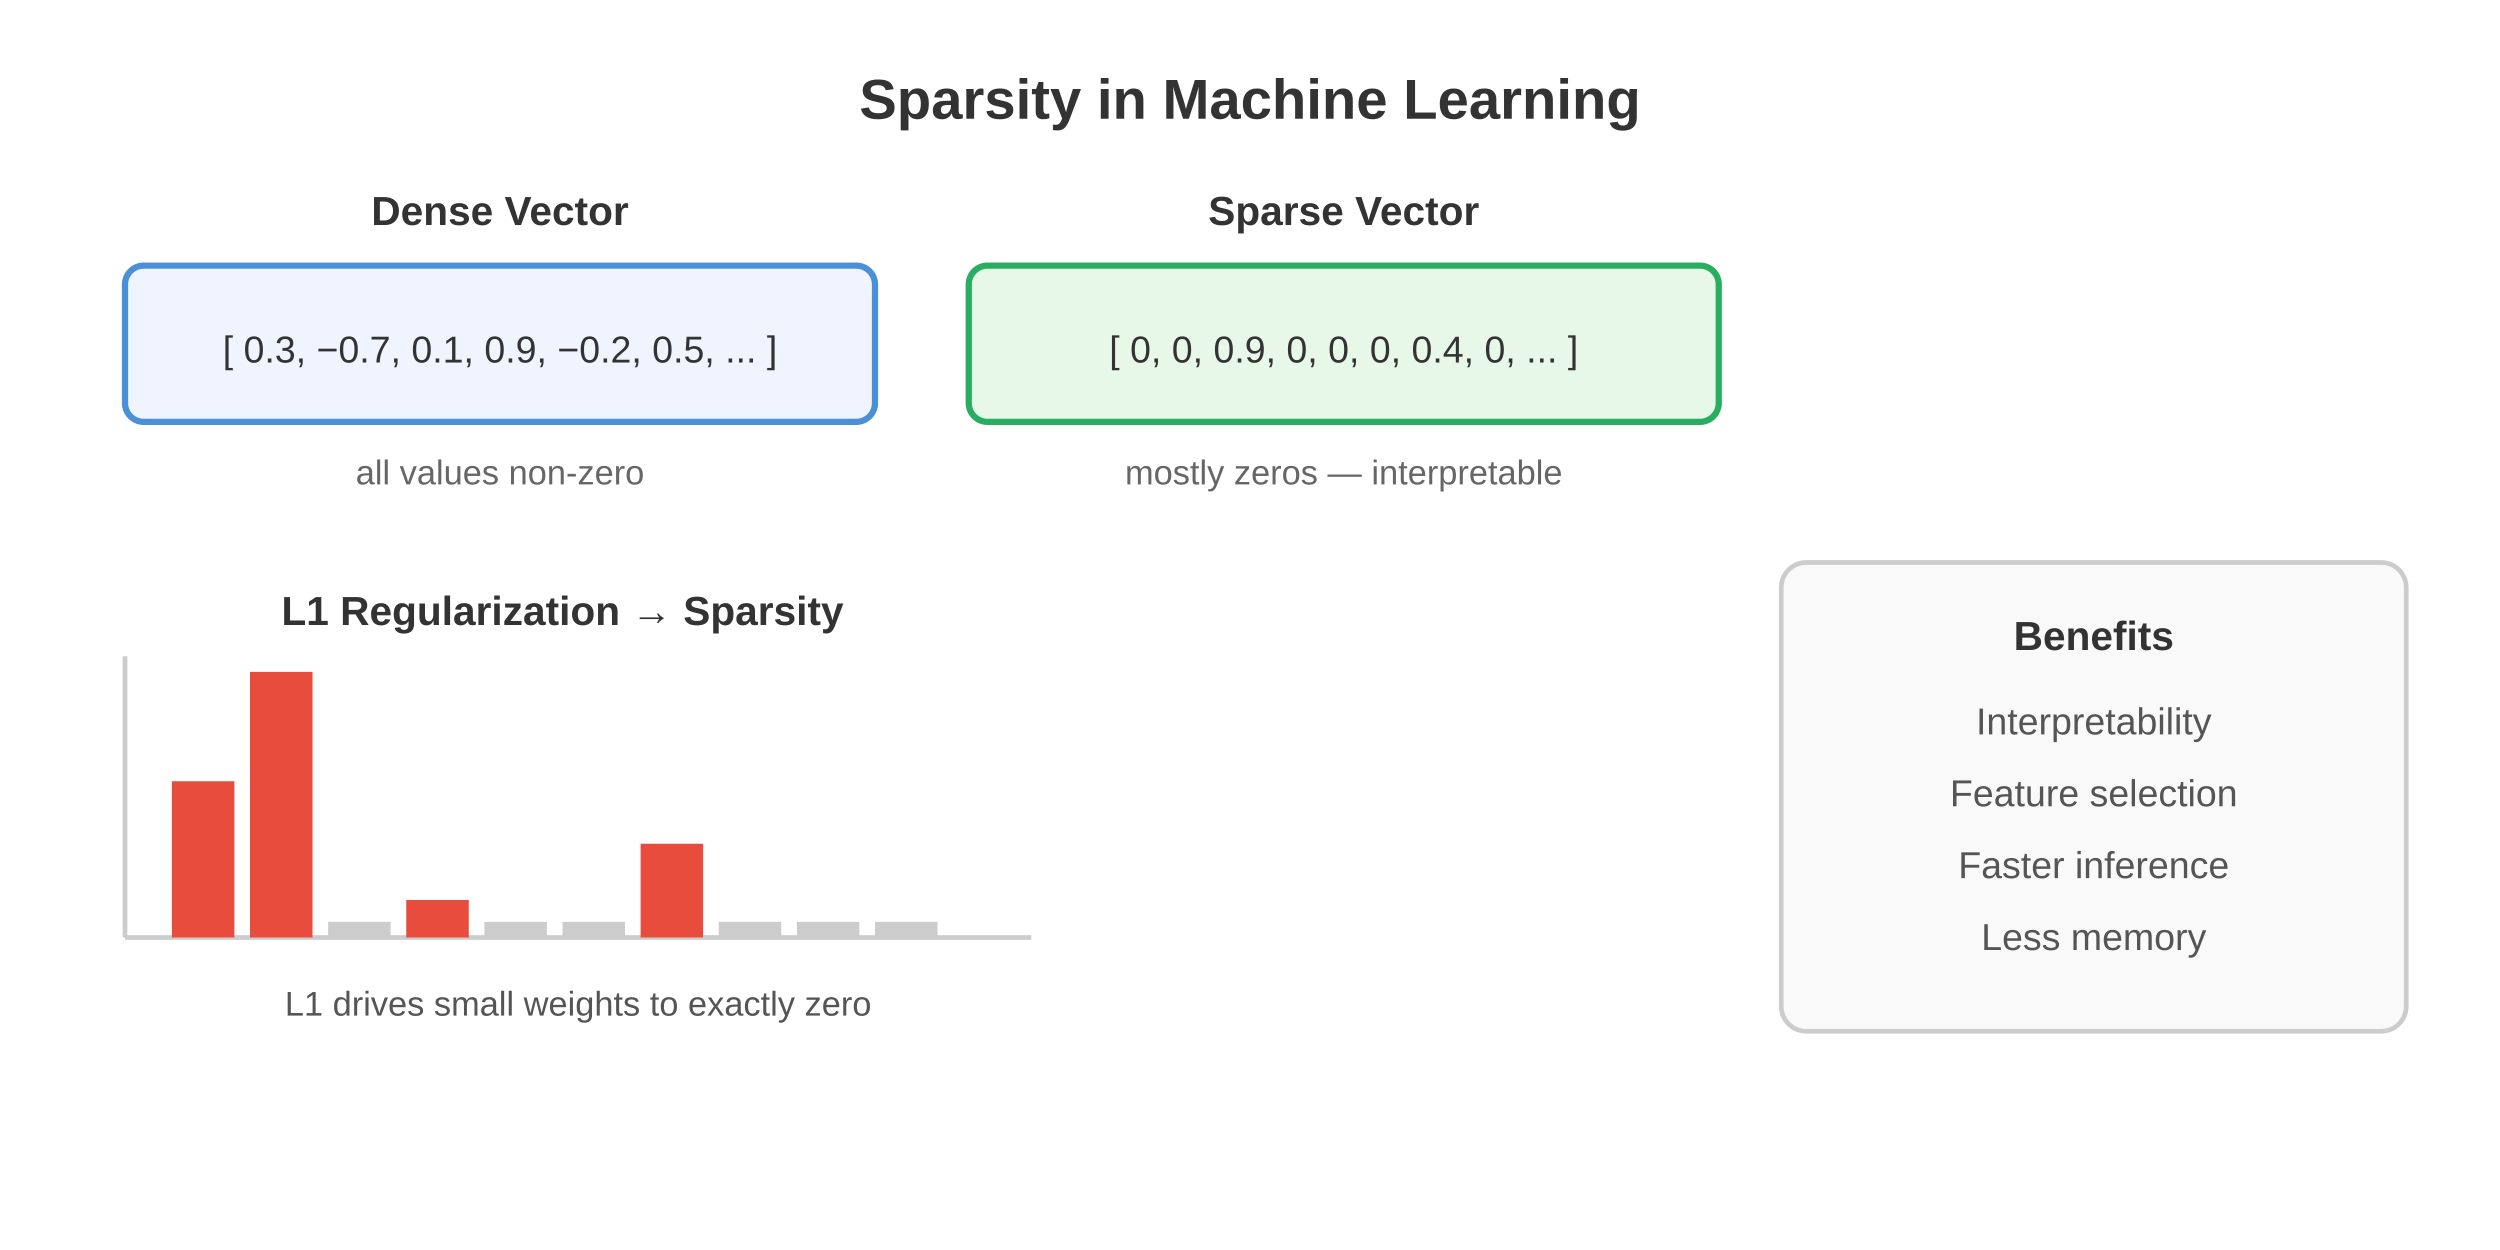
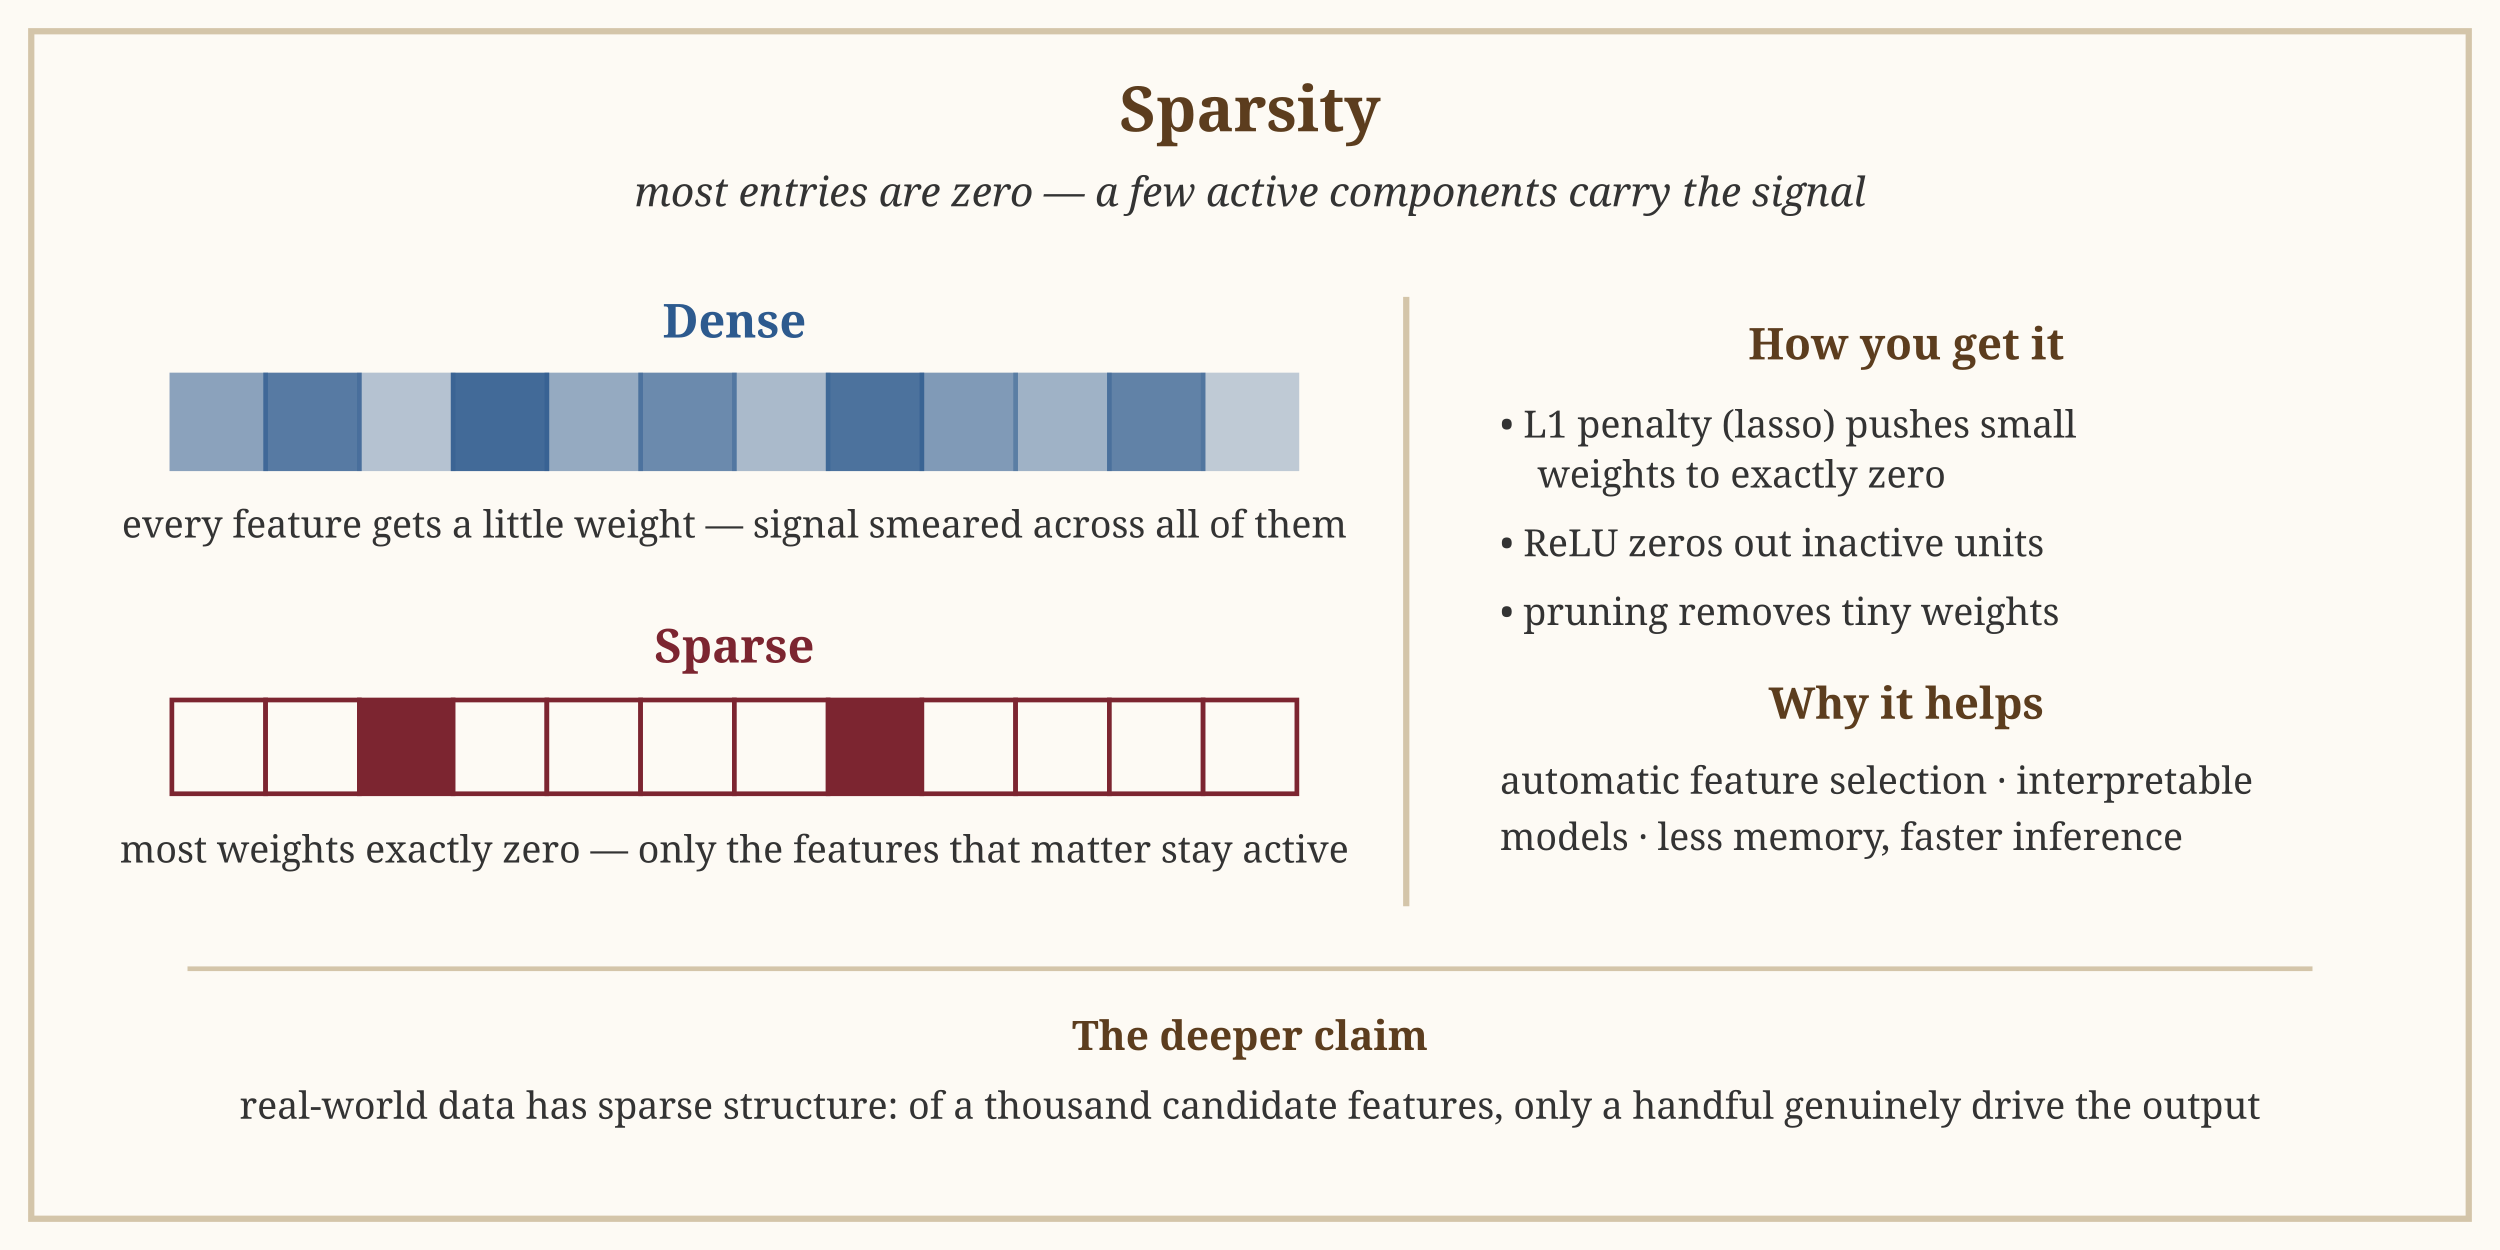
<svg xmlns="http://www.w3.org/2000/svg" viewBox="0 0 800 400">
-   <rect width="800" height="400" fill="white" />
-   <text x="400" y="38" text-anchor="middle" font-family="Arial" font-size="18" font-weight="bold" fill="#333">Sparsity in Machine Learning</text>
-   <text x="160" y="72" text-anchor="middle" font-family="Arial" font-size="13" font-weight="bold" fill="#333">Dense Vector</text>
-   <rect x="40" y="85" width="240" height="50" rx="6" fill="#f0f4ff" stroke="#4a90d9" stroke-width="2" />
-   <text x="160" y="116" text-anchor="middle" font-family="Arial" font-size="12" fill="#333">[ 0.3, −0.7, 0.1, 0.9, −0.2, 0.5, ... ]</text>
-   <text x="160" y="155" text-anchor="middle" font-family="Arial" font-size="11" fill="#666">all values non-zero</text>
-   <text x="430" y="72" text-anchor="middle" font-family="Arial" font-size="13" font-weight="bold" fill="#333">Sparse Vector</text>
-   <rect x="310" y="85" width="240" height="50" rx="6" fill="#e8f8e8" stroke="#27ae60" stroke-width="2" />
-   <text x="430" y="116" text-anchor="middle" font-family="Arial" font-size="12" fill="#333">[ 0, 0, 0.9, 0, 0, 0, 0.4, 0, ... ]</text>
-   <text x="430" y="155" text-anchor="middle" font-family="Arial" font-size="11" fill="#666">mostly zeros — interpretable</text>
-   <text x="180" y="200" text-anchor="middle" font-family="Arial" font-size="13" font-weight="bold" fill="#333">L1 Regularization → Sparsity</text>
-   <line x1="40" y1="300" x2="330" y2="300" stroke="#ccc" stroke-width="1.5" />
-   <line x1="40" y1="300" x2="40" y2="210" stroke="#ccc" stroke-width="1.5" />
-   <rect x="55" y="250" width="20" height="50" fill="#e74c3c" />
-   <rect x="80" y="215" width="20" height="85" fill="#e74c3c" />
-   <rect x="105" y="295" width="20" height="5" fill="#ccc" />
-   <rect x="130" y="288" width="20" height="12" fill="#e74c3c" />
-   <rect x="155" y="295" width="20" height="5" fill="#ccc" />
-   <rect x="180" y="295" width="20" height="5" fill="#ccc" />
-   <rect x="205" y="270" width="20" height="30" fill="#e74c3c" />
-   <rect x="230" y="295" width="20" height="5" fill="#ccc" />
-   <rect x="255" y="295" width="20" height="5" fill="#ccc" />
-   <rect x="280" y="295" width="20" height="5" fill="#ccc" />
-   <text x="185" y="325" text-anchor="middle" font-family="Arial" font-size="11" fill="#555">L1 drives small weights to exactly zero</text>
-   <rect x="570" y="180" width="200" height="150" rx="8" fill="#f9f9f9" stroke="#ccc" stroke-width="1.5" />
-   <text x="670" y="208" text-anchor="middle" font-family="Arial" font-size="13" font-weight="bold" fill="#333">Benefits</text>
-   <text x="670" y="235" text-anchor="middle" font-family="Arial" font-size="12" fill="#555">Interpretability</text>
-   <text x="670" y="258" text-anchor="middle" font-family="Arial" font-size="12" fill="#555">Feature selection</text>
-   <text x="670" y="281" text-anchor="middle" font-family="Arial" font-size="12" fill="#555">Faster inference</text>
-   <text x="670" y="304" text-anchor="middle" font-family="Arial" font-size="12" fill="#555">Less memory</text>
+   <rect width="800" height="400" fill="#FDFAF4" />
+   <rect x="10" y="10" width="780" height="380" fill="none" stroke="#D4C5A9" stroke-width="2" />
+   <text x="400" y="42" text-anchor="middle" font-family="Georgia, serif" font-size="20" font-weight="bold" fill="#5C3D1E">Sparsity</text>
+   <text x="400" y="66" text-anchor="middle" font-family="Georgia, serif" font-size="13" fill="#333" font-style="italic">most entries are zero — a few active components carry the signal</text>
+   <text x="235" y="108" text-anchor="middle" font-family="Georgia, serif" font-size="15" font-weight="bold" fill="#2D5A8E">Dense</text>
+   <g stroke="#2D5A8E" stroke-width="1.5">
+     <rect x="55" y="120" width="30" height="30" fill="#2D5A8E" opacity="0.55" />
+     <rect x="85" y="120" width="30" height="30" fill="#2D5A8E" opacity="0.8" />
+     <rect x="115" y="120" width="30" height="30" fill="#2D5A8E" opacity="0.35" />
+     <rect x="145" y="120" width="30" height="30" fill="#2D5A8E" opacity="0.9" />
+     <rect x="175" y="120" width="30" height="30" fill="#2D5A8E" opacity="0.5" />
+     <rect x="205" y="120" width="30" height="30" fill="#2D5A8E" opacity="0.7" />
+     <rect x="235" y="120" width="30" height="30" fill="#2D5A8E" opacity="0.4" />
+     <rect x="265" y="120" width="30" height="30" fill="#2D5A8E" opacity="0.85" />
+     <rect x="295" y="120" width="30" height="30" fill="#2D5A8E" opacity="0.6" />
+     <rect x="325" y="120" width="30" height="30" fill="#2D5A8E" opacity="0.45" />
+     <rect x="355" y="120" width="30" height="30" fill="#2D5A8E" opacity="0.75" />
+     <rect x="385" y="120" width="30" height="30" fill="#2D5A8E" opacity="0.3" />
+   </g>
+   <text x="235" y="172" text-anchor="middle" font-family="Georgia, serif" font-size="12" fill="#333">every feature gets a little weight — signal smeared across all of them</text>
+   <text x="235" y="212" text-anchor="middle" font-family="Georgia, serif" font-size="15" font-weight="bold" fill="#7C2530">Sparse</text>
+   <g stroke="#7C2530" stroke-width="1.5">
+     <rect x="55" y="224" width="30" height="30" fill="#FDFAF4" />
+     <rect x="85" y="224" width="30" height="30" fill="#FDFAF4" />
+     <rect x="115" y="224" width="30" height="30" fill="#7C2530" />
+     <rect x="145" y="224" width="30" height="30" fill="#FDFAF4" />
+     <rect x="175" y="224" width="30" height="30" fill="#FDFAF4" />
+     <rect x="205" y="224" width="30" height="30" fill="#FDFAF4" />
+     <rect x="235" y="224" width="30" height="30" fill="#FDFAF4" />
+     <rect x="265" y="224" width="30" height="30" fill="#7C2530" />
+     <rect x="295" y="224" width="30" height="30" fill="#FDFAF4" />
+     <rect x="325" y="224" width="30" height="30" fill="#FDFAF4" />
+     <rect x="355" y="224" width="30" height="30" fill="#FDFAF4" />
+     <rect x="385" y="224" width="30" height="30" fill="#FDFAF4" />
+   </g>
+   <text x="235" y="276" text-anchor="middle" font-family="Georgia, serif" font-size="12" fill="#333">most weights exactly zero — only the features that matter stay active</text>
+   <line x1="450" y1="95" x2="450" y2="290" stroke="#D4C5A9" stroke-width="2" />
+   <text x="610" y="115" text-anchor="middle" font-family="Georgia, serif" font-size="14" font-weight="bold" fill="#5C3D1E">How you get it</text>
+   <text x="480" y="140" font-family="Georgia, serif" font-size="12" fill="#333">• L1 penalty (lasso) pushes small</text>
+   <text x="492" y="156" font-family="Georgia, serif" font-size="12" fill="#333">weights to exactly zero</text>
+   <text x="480" y="178" font-family="Georgia, serif" font-size="12" fill="#333">• ReLU zeros out inactive units</text>
+   <text x="480" y="200" font-family="Georgia, serif" font-size="12" fill="#333">• pruning removes tiny weights</text>
+   <text x="610" y="230" text-anchor="middle" font-family="Georgia, serif" font-size="14" font-weight="bold" fill="#5C3D1E">Why it helps</text>
+   <text x="480" y="254" font-family="Georgia, serif" font-size="12" fill="#333">automatic feature selection · interpretable</text>
+   <text x="480" y="272" font-family="Georgia, serif" font-size="12" fill="#333">models · less memory, faster inference</text>
+   <line x1="60" y1="310" x2="740" y2="310" stroke="#D4C5A9" stroke-width="1.5" />
+   <text x="400" y="336" text-anchor="middle" font-family="Georgia, serif" font-size="13" fill="#5C3D1E" font-weight="bold">The deeper claim</text>
+   <text x="400" y="358" text-anchor="middle" font-family="Georgia, serif" font-size="12" fill="#333">real-world data has sparse structure: of a thousand candidate features, only a handful genuinely drive the output</text>
</svg>
